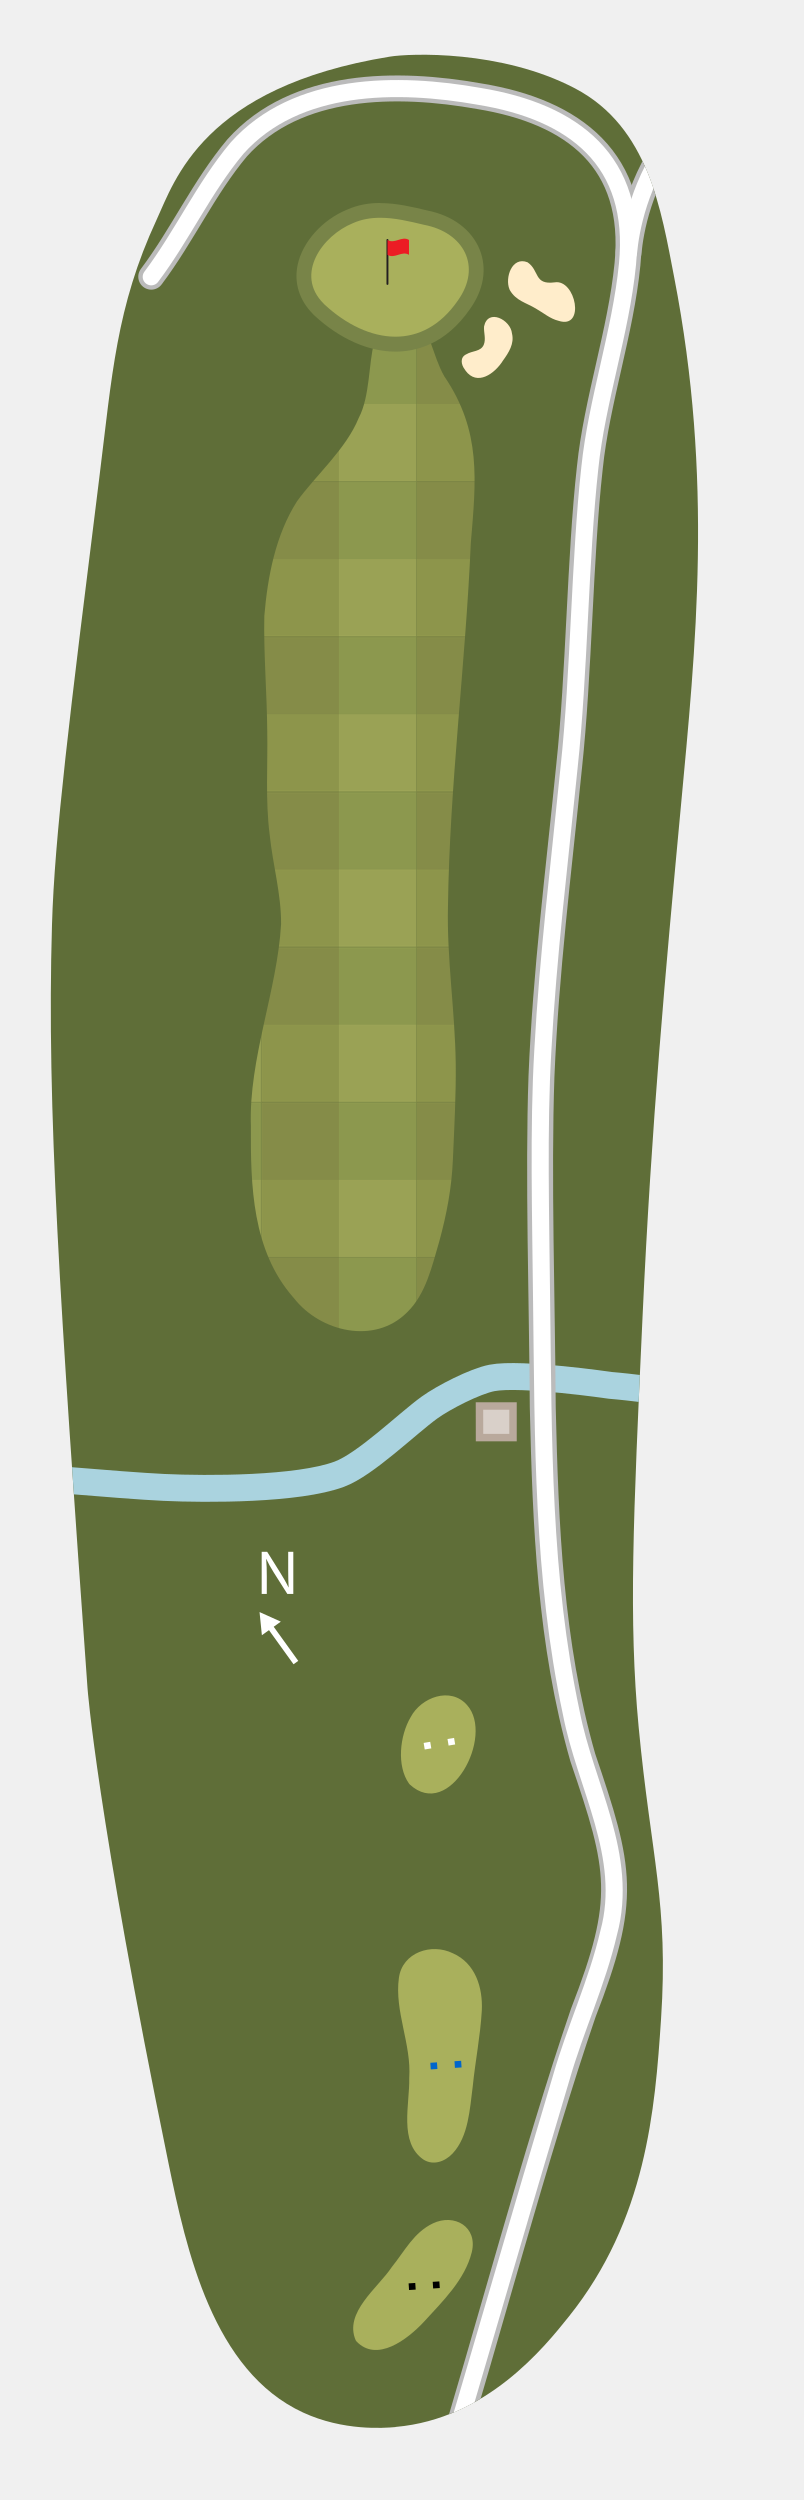
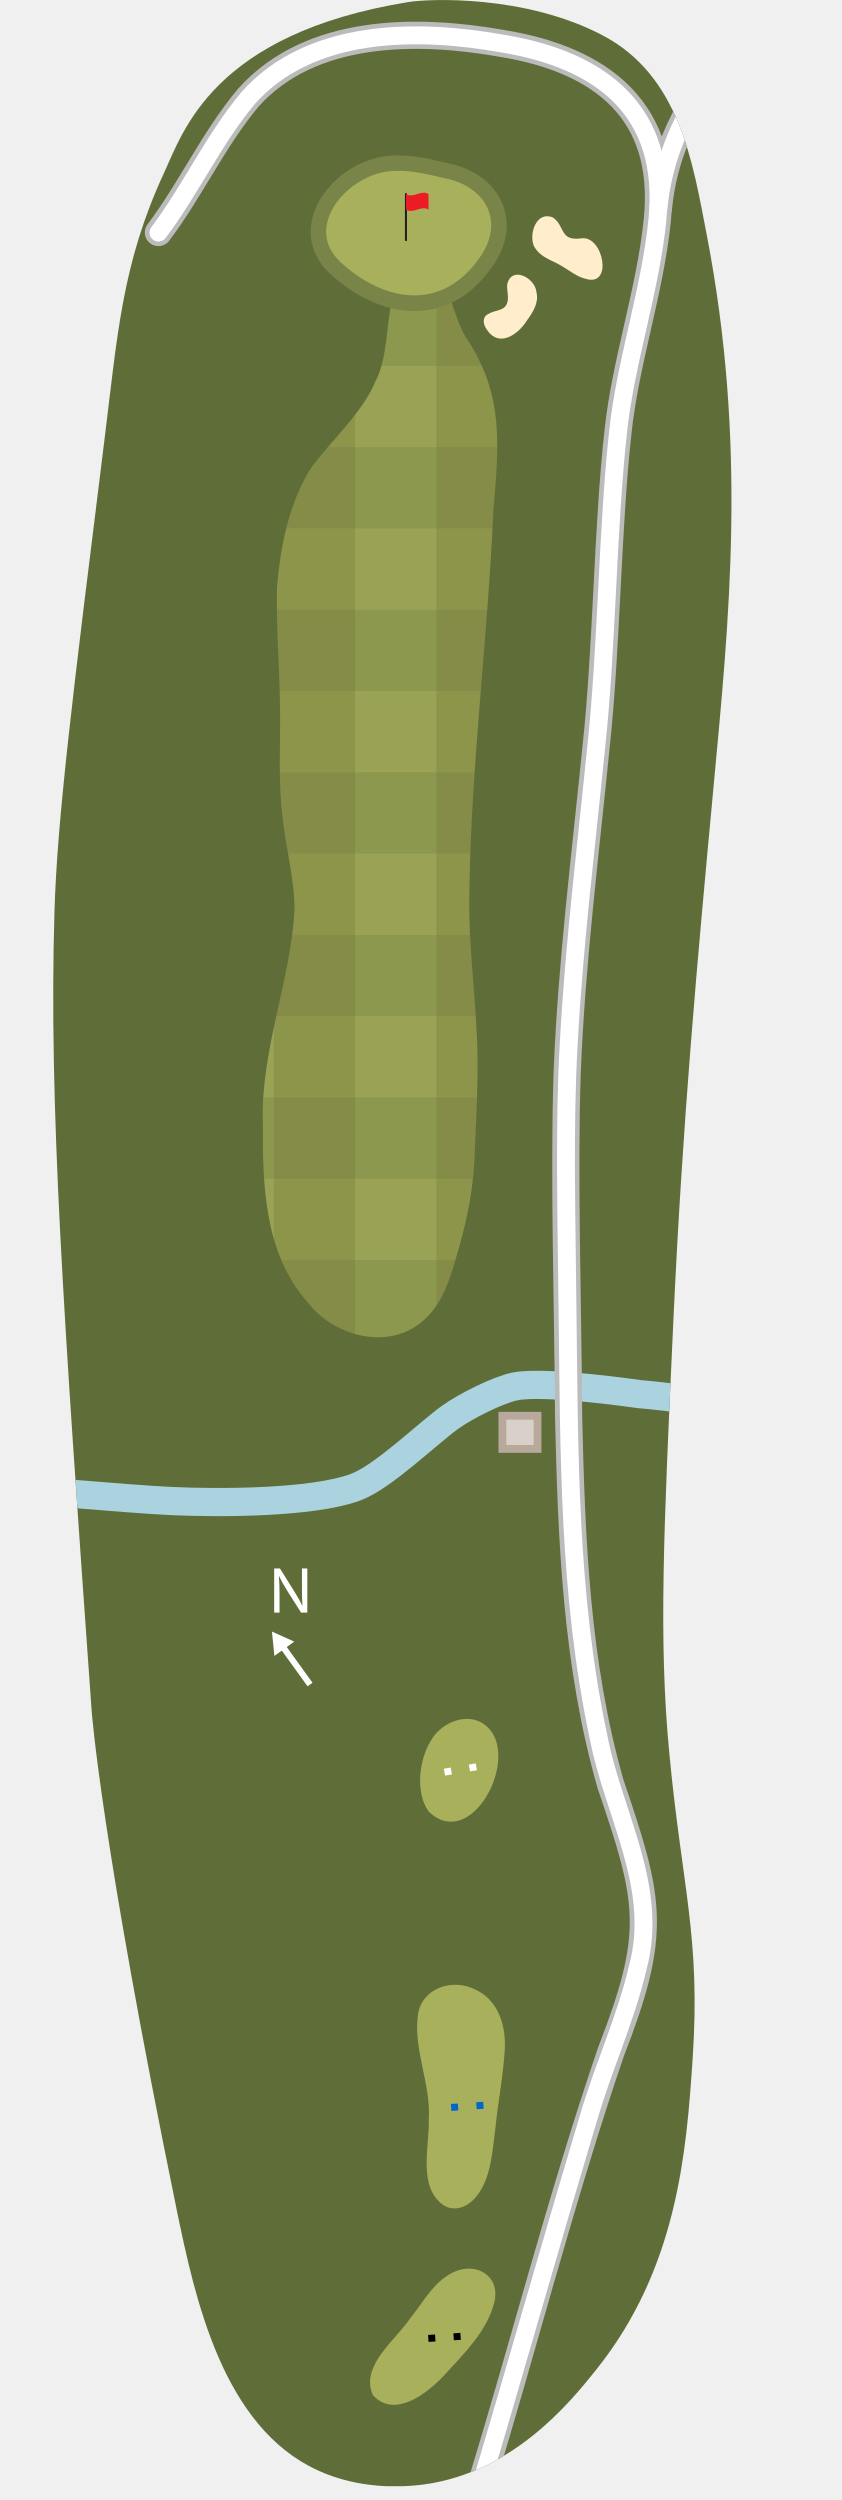
- <svg xmlns="http://www.w3.org/2000/svg" id="Layer_2" data-name="Layer 2" viewBox="0 0 124.24 386.63">
+ <svg xmlns="http://www.w3.org/2000/svg" id="Layer_2" data-name="Layer 2" viewBox="0 0 124.24 369.01">
  <defs>
    <style>
      .cls-1 {
        fill: #9aa255;
      }

      .cls-2 {
        fill: #788448;
      }

      .cls-3 {
        stroke-width: 2.64px;
      }

      .cls-3, .cls-4 {
        stroke: #fff;
      }

      .cls-3, .cls-4, .cls-5, .cls-6, .cls-7, .cls-8 {
        fill: none;
      }

      .cls-3, .cls-7, .cls-8 {
        stroke-linecap: round;
      }

      .cls-3, .cls-8 {
        stroke-linejoin: round;
      }

      .cls-4 {
        stroke-width: .9px;
      }

      .cls-4, .cls-6 {
        stroke-miterlimit: 10;
      }

      .cls-9 {
        fill: url(#New_Pattern);
      }

      .cls-9, .cls-10, .cls-11, .cls-12, .cls-13 {
        fill-rule: evenodd;
      }

      .cls-14 {
        fill: #fff;
      }

      .cls-15 {
        fill: #8d954b;
      }

      .cls-16 {
        fill: #8c984e;
      }

      .cls-10 {
        fill: #ffedcb;
      }

      .cls-6 {
        stroke: #aad3df;
        stroke-width: 4.16px;
      }

      .cls-11 {
        fill: #d9d0c9;
        stroke: #b9a99c;
        stroke-width: 1.15px;
      }

      .cls-7 {
        stroke: #231f20;
        stroke-miterlimit: 2;
        stroke-width: .3px;
      }

      .cls-12 {
        fill: #a9b05c;
      }

      .cls-8 {
        stroke: #bbb;
        stroke-width: 4.01px;
      }

      .cls-17 {
        fill: #ec1c24;
      }

      .cls-18 {
        fill: #06c;
      }

      .cls-13 {
        fill: #5f6e38;
      }

      .cls-19 {
        clip-path: url(#clippath);
      }

      .cls-20 {
        fill: #858c48;
      }
    </style>
    <clipPath id="clippath">
-       <path class="cls-5" d="M61.17,375.35c-1.81.16-8.05.63-14.28-2.24-13.96-6.42-18.06-25.06-20.85-38.66-11.16-54.47-12.51-73.43-12.51-73.43-4.23-59.33-6.33-89.57-5.49-117.99.4-13.67,2.71-32.17,7.32-69.17,1.98-15.85,2.59-26.36,8.86-39.88,2.79-6.02,7.12-20.51,36.06-25.22,3.08-.5,17.22-1.09,28.65,4.91s13.33,18.92,15.33,29.2c6.09,31.34,3.34,57.13,1.02,82.05-2.37,25.42-4.53,48.9-5.9,78.52-1.45,31.38-2.18,47.08-.61,63.67,1.9,20.07,4.65,27.23,3.46,45.16-.93,14.03-2.29,31.03-14.24,45.97-3.82,4.77-12.69,15.86-26.81,17.09Z" />
+       <path class="cls-5" d="M61.17,366.87c-1.81.16-8.05.63-14.28-2.24-13.96-6.42-18.06-25.06-20.85-38.66-11.16-54.47-12.51-73.43-12.51-73.43-4.23-59.33-6.33-89.57-5.49-117.99.4-13.67,2.71-32.17,7.32-69.17,1.98-15.85,2.59-26.36,8.86-39.88C27.02,19.49,31.35,5,60.29.3c3.08-.5,17.22-1.09,28.65,4.91s13.33,18.92,15.33,29.2c6.09,31.34,3.34,57.13,1.02,82.05-2.37,25.42-4.53,48.9-5.9,78.52-1.45,31.38-2.18,47.08-.61,63.67,1.9,20.07,4.65,27.23,3.46,45.16-.93,14.03-2.29,31.03-14.24,45.97-3.82,4.77-12.69,15.86-26.81,17.09Z" />
    </clipPath>
-     <pattern id="New_Pattern" data-name="New Pattern" x="0" y="0" width="24" height="24" patternTransform="translate(-1171.59 1238.47)" patternUnits="userSpaceOnUse" viewBox="0 0 24 24">
+     <pattern id="New_Pattern" data-name="New Pattern" x="0" y="0" width="24" height="24" patternTransform="translate(-1171.59 1230)" patternUnits="userSpaceOnUse" viewBox="0 0 24 24">
      <g>
        <rect class="cls-5" width="24" height="24" />
        <rect class="cls-1" width="12" height="12" />
        <rect class="cls-15" x="12" width="12" height="12" />
        <rect class="cls-20" x="12" y="12" width="12" height="12" />
        <rect class="cls-16" y="12" width="12" height="12" />
      </g>
    </pattern>
  </defs>
  <g id="Hole_4" data-name="Hole 4">
    <g class="cls-19">
      <g>
-         <path class="cls-13" d="M32.22,8.91c-13.39,8.85-17.01,21.96-19.86,37.54-1.58,8.88-2.99,18.37-4.34,27.45C3.6,104.76-.55,135.72.29,163.15c.84,16.67,2.53,28.99,3.97,47.07,4.04,43.74,9.15,106.39,17.64,139.75,2.4,9.2,7.49,17.61,15.12,23.45,19.96,16.04,43.03,6.86,56.78-13.82,12.11-17.12,13.13-37.36,16.06-57.59,3.47-25.16,7.64-56.03,7.03-82.5-.24-12.15-1.21-23.31-1.19-35.56.03-45.7,6.01-116.28-1-150.17-1.47-7.73-5.35-14.41-11.57-19.54C83.8-2.09,54-5.02,32.38,8.8l-.17.11Z" />
-         <path class="cls-6" d="M.18,228.06s18.83,1.68,25.13,1.97c6.8.32,20.78.33,27.16-2.04,4.07-1.51,10.44-7.77,13.95-10.31,2.17-1.57,7.04-4.07,9.66-4.58,4.5-.87,18.3,1.15,18.3,1.15,0,0,27.78,2.19,27.78,9.53" />
-         <path class="cls-9" d="M45.47,200.78c4.08,5.21,12.5,7.22,17.5,2.16,2.91-2.82,3.85-7.17,4.98-11.01,1.14-4.2,1.9-8.19,2.09-12.58.21-4.95.5-10.08.44-14.88-.11-8.08-1.4-16.34-1.2-24.34.25-18.71,2.71-37.26,3.53-56.11.8-9.7,1.7-17.3-4.11-25.84-.9-1.58-1.45-3.41-2.06-5.07-.45-1.27-1.06-2.34-2.4-2.58-2.15-.42-5.63.23-6.4,2.62-.81,2.78-.62,8.21-2.35,11.46-1.95,4.83-6.73,8.98-9.55,12.91-3.32,5.2-4.55,11.64-5.06,17.72-.13,5.72.41,12.07.45,17.87.1,5.03-.31,10.72.38,16.01.47,4.58,1.8,9.21,1.76,13.79-.58,10.26-5.02,20.78-4.67,31.22-.05,9.24.18,19.23,6.55,26.51l.13.15Z" />
+         <path class="cls-13" d="M27.45,3.55c-13.39,8.85-12.24,18.85-15.09,34.43-1.58,8.88-2.99,18.37-4.34,27.45C3.6,96.29-.55,127.25.29,154.67c.84,16.67,2.53,28.99,3.97,47.07,4.04,43.74,9.15,106.39,17.64,139.75,2.4,9.2,15.29,25.51,15.29,25.51l54.91-.07s14.83-53.16,17.76-73.39c3.47-25.16,7.64-56.03,7.03-82.5-.24-12.15-1.21-23.31-1.19-35.56.03-45.7,6.01-116.28-1-150.17C113.23,17.58,101.4,0,101.4,0H31.62l-4.17,3.55Z" />
+         <path class="cls-6" d="M.18,219.59s18.83,1.68,25.13,1.97c6.8.32,20.78.33,27.16-2.04,4.07-1.51,10.44-7.77,13.95-10.31,2.17-1.57,7.04-4.07,9.66-4.58,4.5-.87,18.3,1.15,18.3,1.15,0,0,27.78,2.19,27.78,9.53" />
+         <path class="cls-9" d="M45.47,192.3c4.08,5.21,12.5,7.22,17.5,2.16,2.91-2.82,3.85-7.17,4.98-11.01,1.14-4.2,1.9-8.19,2.09-12.58.21-4.95.5-10.08.44-14.88-.11-8.08-1.4-16.34-1.2-24.34.25-18.71,2.71-37.26,3.53-56.11.8-9.7,1.7-17.3-4.11-25.84-.9-1.58-1.45-3.41-2.06-5.07-.45-1.27-1.06-2.34-2.4-2.58-2.15-.42-5.63.23-6.4,2.62-.81,2.78-.62,8.21-2.35,11.46-1.95,4.83-6.73,8.98-9.55,12.91-3.32,5.2-4.55,11.64-5.06,17.72-.13,5.72.41,12.07.45,17.87.1,5.03-.31,10.72.38,16.01.47,4.58,1.8,9.21,1.76,13.79-.58,10.26-5.02,20.78-4.67,31.22-.05,9.24.18,19.23,6.55,26.51l.13.15Z" />
        <g>
-           <path class="cls-12" d="M61.16,53.22c-3.91,0-8.1-1.89-11.78-5.31l-.19-.2c-1.81-1.82-2.53-4.06-2.04-6.46.66-3.23,3.48-6.36,7.02-7.79,1.38-.61,2.92-.92,4.66-.92,2.39,0,4.86.6,7.04,1.13,3.51.67,6.18,2.63,7.28,5.37,1.02,2.55.52,5.44-1.41,8.13-2.74,3.96-6.39,6.06-10.57,6.06h0Z" />
-           <path class="cls-2" d="M58.82,33.68c2.23,0,4.51.55,6.77,1.09,6.1,1.16,9.01,6.41,5.21,11.72-2.7,3.91-6.11,5.58-9.64,5.58-3.76,0-7.66-1.9-11-5l-.14-.15c-4.45-4.46-.21-10.47,4.57-12.41,1.37-.61,2.78-.83,4.22-.83M58.82,31.39c-1.89,0-3.56.33-5.12,1.02-3.87,1.58-6.95,5.04-7.68,8.61-.56,2.74.27,5.4,2.34,7.5l.11.12.06.06.06.06c3.9,3.62,8.36,5.62,12.56,5.62,3.19,0,7.77-1.14,11.52-6.57,2.14-2.98,2.69-6.26,1.52-9.19-1.24-3.09-4.2-5.3-8.12-6.07-2.23-.54-4.75-1.14-7.25-1.14h0Z" />
+           <path class="cls-12" d="M61.16,44.75c-3.91,0-8.1-1.89-11.78-5.31l-.19-.2c-1.81-1.82-2.53-4.06-2.04-6.46.66-3.23,3.48-6.36,7.02-7.79,1.38-.61,2.92-.92,4.66-.92,2.39,0,4.86.6,7.04,1.13,3.51.67,6.18,2.63,7.28,5.37,1.02,2.55.52,5.44-1.41,8.13-2.74,3.96-6.39,6.06-10.57,6.06h0Z" />
+           <path class="cls-2" d="M58.82,25.21c2.23,0,4.51.55,6.77,1.09,6.1,1.16,9.01,6.41,5.21,11.72-2.7,3.91-6.11,5.58-9.64,5.58-3.76,0-7.66-1.9-11-5l-.14-.15c-4.45-4.46-.21-10.47,4.57-12.41,1.37-.61,2.78-.83,4.22-.83M58.82,22.92c-1.89,0-3.56.33-5.12,1.02-3.87,1.58-6.95,5.04-7.68,8.61-.56,2.74.27,5.4,2.34,7.5l.11.12.06.06.06.06c3.9,3.62,8.36,5.62,12.56,5.62,3.19,0,7.77-1.14,11.52-6.57,2.14-2.98,2.69-6.26,1.52-9.19-1.24-3.09-4.2-5.3-8.12-6.07-2.23-.54-4.75-1.14-7.25-1.14h0Z" />
        </g>
-         <path class="cls-12" d="M65.6,334.05c1.39.81,3.12.33,4.39-1,2.48-2.65,2.66-6.89,3.12-10.38.39-3.89,1.17-7.75,1.4-11.69.19-3.64-1.02-7.37-4.45-8.89-3.33-1.65-7.84-.15-8.37,3.8-.71,5.14,1.96,10.26,1.6,15.5.09,4.03-1.64,9.92,2.18,12.58l.13.08Z" />
-         <path class="cls-12" d="M55.09,362.06c3.16,3.38,7.9-.22,10.51-3.03,2.91-3.19,6.3-6.47,7.36-10.72.96-3.95-2.7-6.03-6.01-4.46-2.96,1.42-4.3,4.19-6.37,6.77-2.17,3.25-7.42,7.02-5.57,11.31l.09.13Z" />
-         <path class="cls-12" d="M63.37,275.97c6.16,5.69,13.16-7.49,8.86-12.28-2.54-2.89-7.09-1.22-8.72,1.87-1.69,2.86-2.19,7.55-.26,10.27l.12.14Z" />
-         <path class="cls-10" d="M78.85,44.87c.94,1.64,2.48,1.93,3.99,2.83,1.23.7,2.24,1.6,3.53,1.91,4.23,1.4,2.67-6.52-.61-5.94-3.23.41-2.29-1.83-4.18-3.11-2.42-.95-3.52,2.42-2.79,4.18l.06.13Z" />
-         <path class="cls-10" d="M71.97,57.29c1.81,2.5,4.56.49,5.81-1.52.89-1.23,1.79-2.62,1.4-4.19-.19-2.13-3.74-3.95-4.32-1.09-.07.97.33,1.92-.05,2.84-.46,1.07-1.78.9-2.67,1.45-1.04.46-.84,1.61-.26,2.36l.1.14Z" />
-         <path class="cls-8" d="M69.06,381.58c6.01-19.41,13.78-48.79,21.15-70.3,6.86-17.65,5.83-22.12-.08-39.47-5.06-17.68-5.76-35.94-6.19-54.14-.09-16.16-.74-35.77-.2-51.22.67-16.13,2.65-31.71,4.26-47.78,1.57-14.54,1.66-32.33,3.22-46.35,1.05-10.26,4.79-21,5.82-31.45,1.57-16.03-8.24-23.59-22.93-25.99-12.61-2.24-28.27-2.25-37.44,8-5.13,6.12-8.48,13.53-13.28,19.91" />
-         <path class="cls-8" d="M116.73,10.55c-2.93,1.48-7.9,4.48-12.21,10.04-5.75,7.42-6.99,15.12-7.32,18.49" />
-         <path class="cls-3" d="M67.93,385.31c5.06-16.93,12.85-43.91,18.88-64.02,2.14-7.49,5.55-14.72,7.33-22.4,3.2-11.85-3.6-22.62-5.79-34-4.51-21.15-4.31-42.08-4.59-63.61-.13-13.09-.51-26.88.19-38.83.81-14.83,2.58-28.98,4.06-43.76,1.57-14.54,1.66-32.33,3.21-46.35,1.05-10.26,4.79-21,5.82-31.45,1.57-16.03-8.24-23.59-22.93-25.99-12.61-2.24-28.28-2.25-37.44,8-5.13,6.12-8.48,13.53-13.28,19.91" />
-         <path class="cls-3" d="M116.73,10.55c-2.93,1.48-7.9,4.48-12.21,10.04-5.75,7.42-6.99,15.12-7.32,18.49" />
+         <path class="cls-12" d="M65.6,325.58c1.39.81,3.12.33,4.39-1,2.48-2.65,2.66-6.89,3.12-10.38.39-3.89,1.17-7.75,1.4-11.69.19-3.64-1.02-7.37-4.45-8.89-3.33-1.65-7.84-.15-8.37,3.8-.71,5.14,1.96,10.26,1.6,15.5.09,4.03-1.64,9.92,2.18,12.58l.13.08Z" />
+         <path class="cls-12" d="M55.09,353.59c3.16,3.38,7.9-.22,10.51-3.03,2.91-3.19,6.3-6.47,7.36-10.72.96-3.95-2.7-6.03-6.01-4.46-2.96,1.42-4.3,4.19-6.37,6.77-2.17,3.25-7.42,7.02-5.57,11.31l.09.13Z" />
+         <path class="cls-12" d="M63.37,267.49c6.16,5.69,13.16-7.49,8.86-12.28-2.54-2.89-7.09-1.22-8.72,1.87-1.69,2.86-2.19,7.55-.26,10.27l.12.14Z" />
+         <path class="cls-10" d="M78.85,36.39c.94,1.64,2.48,1.93,3.99,2.83,1.23.7,2.24,1.6,3.53,1.91,4.23,1.4,2.67-6.52-.61-5.94-3.23.41-2.29-1.83-4.18-3.11-2.42-.95-3.52,2.42-2.79,4.18l.06.13Z" />
+         <path class="cls-10" d="M71.97,48.82c1.81,2.5,4.56.49,5.81-1.52.89-1.23,1.79-2.62,1.4-4.19-.19-2.13-3.74-3.95-4.32-1.09-.07.97.33,1.92-.05,2.84-.46,1.07-1.78.9-2.67,1.45-1.04.46-.84,1.61-.26,2.36l.1.14Z" />
+         <path class="cls-8" d="M70.91,367c6.01-19.41,11.92-42.68,19.29-64.19,6.86-17.65,5.83-22.12-.08-39.47-5.06-17.68-5.76-35.94-6.19-54.14-.09-16.16-.74-35.77-.2-51.22.67-16.13,2.65-31.71,4.26-47.78,1.57-14.54,1.66-32.33,3.22-46.35,1.05-10.26,4.79-21,5.82-31.45,1.57-16.03-8.24-23.59-22.93-25.99-12.61-2.24-28.27-2.25-37.44,8-5.13,6.12-8.48,13.53-13.28,19.91" />
+         <path class="cls-8" d="M116.73,2.08c-2.93,1.48-7.9,4.48-12.21,10.04-5.75,7.42-6.99,15.12-7.32,18.49" />
+         <path class="cls-3" d="M70.91,367c5.06-16.93,9.87-34.07,15.9-54.19,2.14-7.49,5.55-14.72,7.33-22.4,3.2-11.85-3.6-22.62-5.79-34-4.51-21.15-4.31-42.08-4.59-63.61-.13-13.09-.51-26.88.19-38.83.81-14.83,2.58-28.98,4.06-43.76,1.57-14.54,1.66-32.33,3.21-46.35,1.05-10.26,4.79-21,5.82-31.45,1.57-16.03-8.24-23.59-22.93-25.99-12.61-2.24-28.28-2.25-37.44,8-5.13,6.12-8.48,13.53-13.28,19.91" />
+         <path class="cls-3" d="M116.73,2.08c-2.93,1.48-7.9,4.48-12.21,10.04-5.75,7.42-6.99,15.12-7.32,18.49" />
        <g id="Tee_Boxes" data-name="Tee Boxes">
          <g>
-             <rect x="63.23" y="353.09" width="1.03" height="1.03" transform="translate(-22.63 4.84) rotate(-3.69)" />
-             <rect x="66.96" y="352.85" width="1.03" height="1.03" transform="translate(-22.61 5.08) rotate(-3.69)" />
+             <rect x="63.23" y="344.61" width="1.03" height="1.03" transform="translate(-22.09 4.82) rotate(-3.69)" />
+             <rect x="66.96" y="344.37" width="1.03" height="1.03" transform="translate(-22.06 5.06) rotate(-3.69)" />
          </g>
          <g>
-             <rect class="cls-18" x="66.59" y="318.98" width="1.03" height="1.03" transform="translate(-20.43 4.98) rotate(-3.69)" />
-             <rect class="cls-18" x="70.33" y="318.74" width="1.03" height="1.03" transform="translate(-20.41 5.22) rotate(-3.69)" />
+             <rect class="cls-18" x="66.59" y="310.51" width="1.03" height="1.03" transform="translate(-19.88 4.97) rotate(-3.69)" />
+             <rect class="cls-18" x="70.33" y="310.26" width="1.03" height="1.03" transform="translate(-19.86 5.21) rotate(-3.69)" />
          </g>
          <g>
-             <rect class="cls-14" x="65.58" y="269.46" width="1.03" height="1.03" transform="translate(-43.37 14.49) rotate(-9.44)" />
-             <rect class="cls-14" x="69.27" y="268.85" width="1.03" height="1.03" transform="translate(-43.22 15.09) rotate(-9.44)" />
+             <rect class="cls-14" x="65.58" y="260.99" width="1.03" height="1.03" transform="translate(-41.98 14.37) rotate(-9.44)" />
+             <rect class="cls-14" x="69.27" y="260.37" width="1.03" height="1.03" transform="translate(-41.83 14.97) rotate(-9.44)" />
          </g>
        </g>
-         <path class="cls-14" d="M45.36,239.99v6.52h-.92l-2.09-3.3c-.48-.76-.86-1.45-1.17-2.12h-.02c.08.88.1,1.67.1,2.69v2.73h-.79v-6.52h.85l2.07,3.31c.45.73.89,1.47,1.22,2.18h.03c-.05-.83-.07-1.62-.07-2.7v-2.79h.79Z" />
+         <path class="cls-14" d="M45.36,231.51v6.52h-.92l-2.09-3.3c-.48-.76-.86-1.45-1.17-2.12h-.02c.08.88.1,1.67.1,2.69v2.73h-.79v-6.52h.85l2.07,3.31c.45.73.89,1.47,1.22,2.18h.03c-.05-.83-.07-1.62-.07-2.7v-2.79h.79Z" />
        <g>
-           <line class="cls-4" x1="45.76" y1="257.12" x2="41.65" y2="251.41" />
-           <polygon class="cls-14" points="43.43 250.79 40.14 249.31 40.5 252.89 43.43 250.79" />
+           <line class="cls-4" x1="45.76" y1="248.64" x2="41.65" y2="242.94" />
+           <polygon class="cls-14" points="43.43 242.31 40.14 240.83 40.5 244.42 43.43 242.31" />
        </g>
      </g>
-       <path class="cls-11" d="M74.16,222.33h5.18s0-4.89,0-4.89h-5.19s.01,4.89.01,4.89Z" />
+       <path class="cls-11" d="M74.16,213.86h5.18s0-4.89,0-4.89h-5.19s.01,4.89.01,4.89Z" />
    </g>
    <g>
-       <line class="cls-7" x1="59.92" y1="43.91" x2="59.92" y2="37.11" />
-       <path class="cls-17" d="M63.25,39.41c-1.11-.69-2.22.69-3.32,0v-2.3c1.11.69,2.22-.69,3.32,0,0,.77,0,1.53,0,2.3Z" />
+       <line class="cls-7" x1="59.92" y1="35.44" x2="59.92" y2="28.64" />
+       <path class="cls-17" d="M63.25,30.94c-1.11-.69-2.22.69-3.32,0v-2.3c1.11.69,2.22-.69,3.32,0,0,.77,0,1.53,0,2.3Z" />
    </g>
  </g>
</svg>
